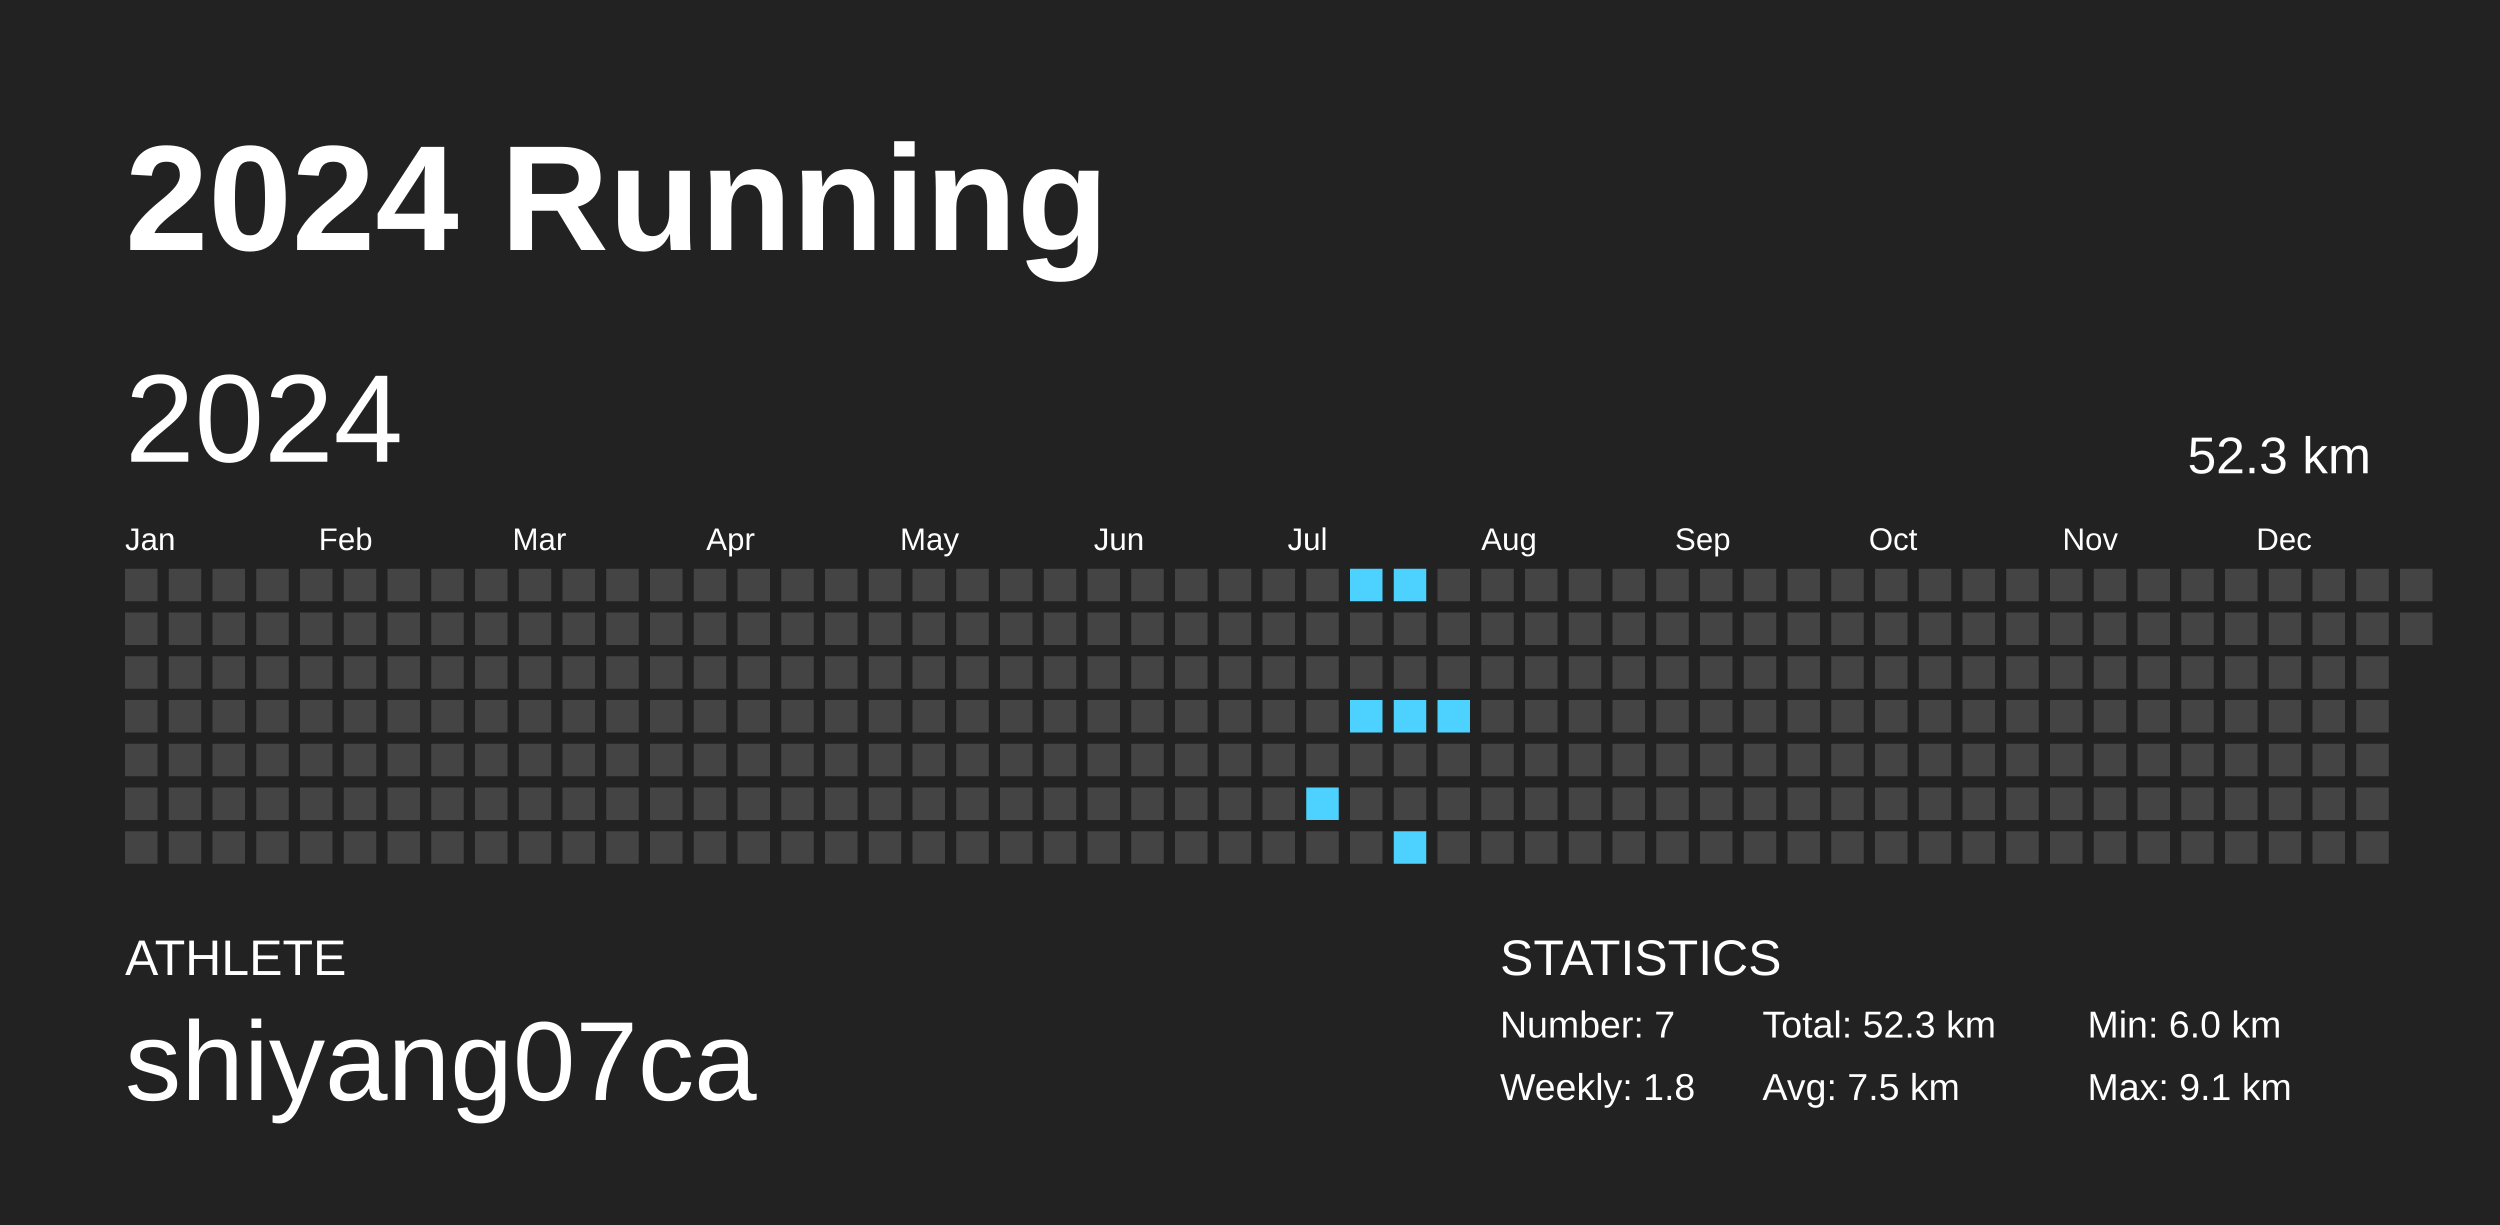
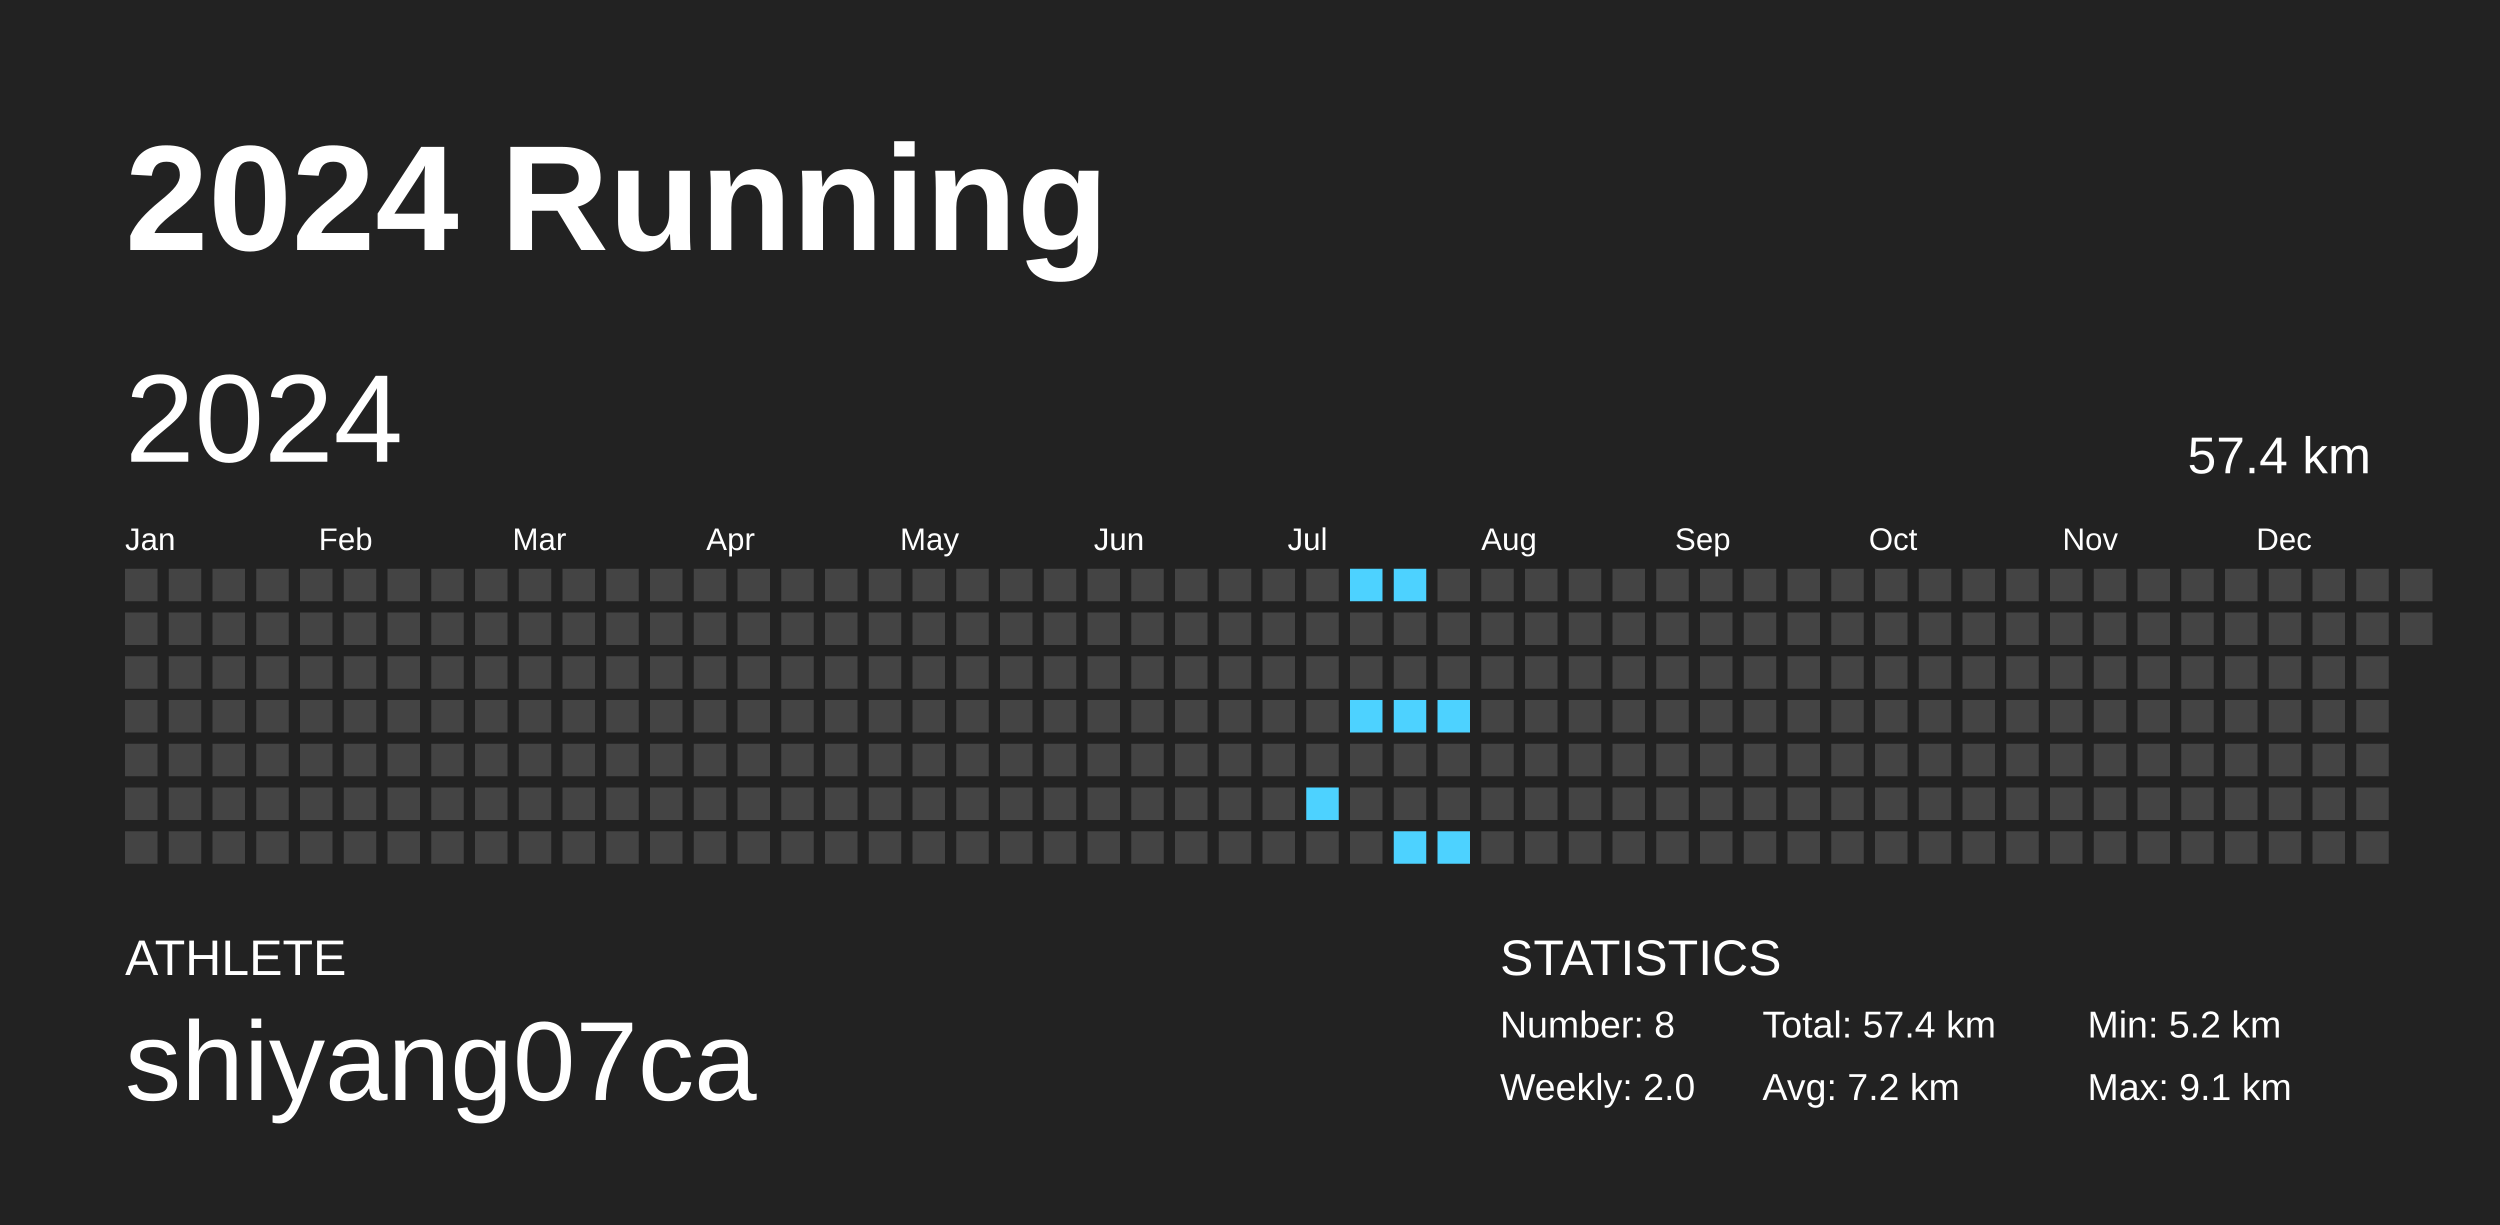
<svg xmlns="http://www.w3.org/2000/svg" baseProfile="full" height="98mm" version="1.1" viewBox="0,0,200,98" width="200mm">
  <defs />
  <rect fill="#222222" height="98" width="200" x="0" y="0" />
  <text fill="#FFFFFF" style="font-size:12px; font-family:Arial; font-weight:bold;" x="10" y="20">2024 Running</text>
  <text fill="#FFFFFF" style="font-size:4px; font-family:Arial" x="10" y="78">ATHLETE</text>
  <text fill="#FFFFFF" style="font-size:9px; font-family:Arial" x="10" y="88">shiyang07ca</text>
  <text fill="#FFFFFF" style="font-size:4px; font-family:Arial" x="120" y="78">STATISTICS</text>
-   <text fill="#FFFFFF" style="font-size:3px; font-family:Arial" x="120" y="83">Number: 7</text>
-   <text fill="#FFFFFF" style="font-size:3px; font-family:Arial" x="120" y="88">Weekly: 1.8</text>
-   <text fill="#FFFFFF" style="font-size:3px; font-family:Arial" x="141" y="83">Total: 52.3 km</text>
-   <text fill="#FFFFFF" style="font-size:3px; font-family:Arial" x="141" y="88">Avg: 7.5 km</text>
-   <text fill="#FFFFFF" style="font-size:3px; font-family:Arial" x="167" y="83">Min: 6.0 km</text>
+   <text fill="#FFFFFF" style="font-size:3px; font-family:Arial" x="120" y="83">Number: 8</text>
+   <text fill="#FFFFFF" style="font-size:3px; font-family:Arial" x="120" y="88">Weekly: 2.0</text>
+   <text fill="#FFFFFF" style="font-size:3px; font-family:Arial" x="141" y="83">Total: 57.4 km</text>
+   <text fill="#FFFFFF" style="font-size:3px; font-family:Arial" x="141" y="88">Avg: 7.2 km</text>
+   <text fill="#FFFFFF" style="font-size:3px; font-family:Arial" x="167" y="83">Min: 5.2 km</text>
  <text fill="#FFFFFF" style="font-size:3px; font-family:Arial" x="167" y="88">Max: 9.1 km</text>
  <text dominant-baseline="hanging" fill="#FFFFFF" style="font-size:10.0px; font-family:Arial;" x="10" y="30">2024</text>
-   <text dominant-baseline="hanging" fill="#FFFFFF" style="font-size:4.125px; font-family:Arial;" x="175" y="35">52.3 km</text>
+   <text dominant-baseline="hanging" fill="#FFFFFF" style="font-size:4.125px; font-family:Arial;" x="175" y="35">57.4 km</text>
  <text fill="#FFFFFF" style="font-size:2.5px; font-family:Arial" x="10.0" y="44">Jan</text>
  <text fill="#FFFFFF" style="font-size:2.5px; font-family:Arial" x="25.5" y="44">Feb</text>
  <text fill="#FFFFFF" style="font-size:2.5px; font-family:Arial" x="41.0" y="44">Mar</text>
  <text fill="#FFFFFF" style="font-size:2.5px; font-family:Arial" x="56.5" y="44">Apr</text>
  <text fill="#FFFFFF" style="font-size:2.5px; font-family:Arial" x="72.0" y="44">May</text>
  <text fill="#FFFFFF" style="font-size:2.5px; font-family:Arial" x="87.5" y="44">Jun</text>
  <text fill="#FFFFFF" style="font-size:2.5px; font-family:Arial" x="103.0" y="44">Jul</text>
  <text fill="#FFFFFF" style="font-size:2.5px; font-family:Arial" x="118.5" y="44">Aug</text>
  <text fill="#FFFFFF" style="font-size:2.5px; font-family:Arial" x="134.0" y="44">Sep</text>
  <text fill="#FFFFFF" style="font-size:2.5px; font-family:Arial" x="149.5" y="44">Oct</text>
  <text fill="#FFFFFF" style="font-size:2.5px; font-family:Arial" x="165.0" y="44">Nov</text>
  <text fill="#FFFFFF" style="font-size:2.5px; font-family:Arial" x="180.5" y="44">Dec</text>
  <rect fill="#444444" height="2.6" width="2.6" x="10.0" y="45.5" />
  <rect fill="#444444" height="2.6" width="2.6" x="10.0" y="49.0" />
  <rect fill="#444444" height="2.6" width="2.6" x="10.0" y="52.5" />
  <rect fill="#444444" height="2.6" width="2.6" x="10.0" y="56.0" />
  <rect fill="#444444" height="2.6" width="2.6" x="10.0" y="59.5" />
  <rect fill="#444444" height="2.6" width="2.6" x="10.0" y="63.0" />
  <rect fill="#444444" height="2.6" width="2.6" x="10.0" y="66.5" />
  <rect fill="#444444" height="2.6" width="2.6" x="13.5" y="45.5" />
  <rect fill="#444444" height="2.6" width="2.6" x="13.5" y="49.0" />
  <rect fill="#444444" height="2.6" width="2.6" x="13.5" y="52.5" />
  <rect fill="#444444" height="2.6" width="2.6" x="13.5" y="56.0" />
  <rect fill="#444444" height="2.6" width="2.6" x="13.5" y="59.5" />
  <rect fill="#444444" height="2.6" width="2.6" x="13.5" y="63.0" />
  <rect fill="#444444" height="2.6" width="2.6" x="13.5" y="66.5" />
  <rect fill="#444444" height="2.6" width="2.6" x="17.0" y="45.5" />
  <rect fill="#444444" height="2.6" width="2.6" x="17.0" y="49.0" />
  <rect fill="#444444" height="2.6" width="2.6" x="17.0" y="52.5" />
  <rect fill="#444444" height="2.6" width="2.6" x="17.0" y="56.0" />
  <rect fill="#444444" height="2.6" width="2.6" x="17.0" y="59.5" />
  <rect fill="#444444" height="2.6" width="2.6" x="17.0" y="63.0" />
  <rect fill="#444444" height="2.6" width="2.6" x="17.0" y="66.5" />
  <rect fill="#444444" height="2.6" width="2.6" x="20.5" y="45.5" />
  <rect fill="#444444" height="2.6" width="2.6" x="20.5" y="49.0" />
  <rect fill="#444444" height="2.6" width="2.6" x="20.5" y="52.5" />
  <rect fill="#444444" height="2.6" width="2.6" x="20.5" y="56.0" />
  <rect fill="#444444" height="2.6" width="2.6" x="20.5" y="59.5" />
  <rect fill="#444444" height="2.6" width="2.6" x="20.5" y="63.0" />
  <rect fill="#444444" height="2.6" width="2.6" x="20.5" y="66.5" />
  <rect fill="#444444" height="2.6" width="2.6" x="24.0" y="45.5" />
  <rect fill="#444444" height="2.6" width="2.6" x="24.0" y="49.0" />
  <rect fill="#444444" height="2.6" width="2.6" x="24.0" y="52.5" />
  <rect fill="#444444" height="2.6" width="2.6" x="24.0" y="56.0" />
  <rect fill="#444444" height="2.6" width="2.6" x="24.0" y="59.5" />
  <rect fill="#444444" height="2.6" width="2.6" x="24.0" y="63.0" />
  <rect fill="#444444" height="2.6" width="2.6" x="24.0" y="66.5" />
  <rect fill="#444444" height="2.6" width="2.6" x="27.5" y="45.5" />
  <rect fill="#444444" height="2.6" width="2.6" x="27.5" y="49.0" />
  <rect fill="#444444" height="2.6" width="2.6" x="27.5" y="52.5" />
  <rect fill="#444444" height="2.6" width="2.6" x="27.5" y="56.0" />
  <rect fill="#444444" height="2.6" width="2.6" x="27.5" y="59.5" />
  <rect fill="#444444" height="2.6" width="2.6" x="27.5" y="63.0" />
  <rect fill="#444444" height="2.6" width="2.6" x="27.5" y="66.5" />
  <rect fill="#444444" height="2.6" width="2.6" x="31.0" y="45.5" />
  <rect fill="#444444" height="2.6" width="2.6" x="31.0" y="49.0" />
  <rect fill="#444444" height="2.6" width="2.6" x="31.0" y="52.5" />
  <rect fill="#444444" height="2.6" width="2.6" x="31.0" y="56.0" />
  <rect fill="#444444" height="2.6" width="2.6" x="31.0" y="59.5" />
  <rect fill="#444444" height="2.6" width="2.6" x="31.0" y="63.0" />
  <rect fill="#444444" height="2.6" width="2.6" x="31.0" y="66.5" />
  <rect fill="#444444" height="2.6" width="2.6" x="34.5" y="45.5" />
  <rect fill="#444444" height="2.6" width="2.6" x="34.5" y="49.0" />
  <rect fill="#444444" height="2.6" width="2.6" x="34.5" y="52.5" />
  <rect fill="#444444" height="2.6" width="2.6" x="34.5" y="56.0" />
  <rect fill="#444444" height="2.6" width="2.6" x="34.5" y="59.5" />
  <rect fill="#444444" height="2.6" width="2.6" x="34.5" y="63.0" />
  <rect fill="#444444" height="2.6" width="2.6" x="34.5" y="66.5" />
  <rect fill="#444444" height="2.6" width="2.6" x="38.0" y="45.5" />
  <rect fill="#444444" height="2.6" width="2.6" x="38.0" y="49.0" />
  <rect fill="#444444" height="2.6" width="2.6" x="38.0" y="52.5" />
  <rect fill="#444444" height="2.6" width="2.6" x="38.0" y="56.0" />
  <rect fill="#444444" height="2.6" width="2.6" x="38.0" y="59.5" />
  <rect fill="#444444" height="2.6" width="2.6" x="38.0" y="63.0" />
  <rect fill="#444444" height="2.6" width="2.6" x="38.0" y="66.5" />
  <rect fill="#444444" height="2.6" width="2.6" x="41.5" y="45.5" />
  <rect fill="#444444" height="2.6" width="2.6" x="41.5" y="49.0" />
  <rect fill="#444444" height="2.6" width="2.6" x="41.5" y="52.5" />
  <rect fill="#444444" height="2.6" width="2.6" x="41.5" y="56.0" />
  <rect fill="#444444" height="2.6" width="2.6" x="41.5" y="59.5" />
  <rect fill="#444444" height="2.6" width="2.6" x="41.5" y="63.0" />
  <rect fill="#444444" height="2.6" width="2.6" x="41.5" y="66.5" />
  <rect fill="#444444" height="2.6" width="2.6" x="45.0" y="45.5" />
  <rect fill="#444444" height="2.6" width="2.6" x="45.0" y="49.0" />
  <rect fill="#444444" height="2.6" width="2.6" x="45.0" y="52.5" />
  <rect fill="#444444" height="2.6" width="2.6" x="45.0" y="56.0" />
  <rect fill="#444444" height="2.6" width="2.6" x="45.0" y="59.5" />
  <rect fill="#444444" height="2.6" width="2.6" x="45.0" y="63.0" />
  <rect fill="#444444" height="2.6" width="2.6" x="45.0" y="66.5" />
  <rect fill="#444444" height="2.6" width="2.6" x="48.5" y="45.5" />
  <rect fill="#444444" height="2.6" width="2.6" x="48.5" y="49.0" />
  <rect fill="#444444" height="2.6" width="2.6" x="48.5" y="52.5" />
  <rect fill="#444444" height="2.6" width="2.6" x="48.5" y="56.0" />
  <rect fill="#444444" height="2.6" width="2.6" x="48.5" y="59.5" />
  <rect fill="#444444" height="2.6" width="2.6" x="48.5" y="63.0" />
  <rect fill="#444444" height="2.6" width="2.6" x="48.5" y="66.5" />
  <rect fill="#444444" height="2.6" width="2.6" x="52.0" y="45.5" />
  <rect fill="#444444" height="2.6" width="2.6" x="52.0" y="49.0" />
  <rect fill="#444444" height="2.6" width="2.6" x="52.0" y="52.5" />
  <rect fill="#444444" height="2.6" width="2.6" x="52.0" y="56.0" />
  <rect fill="#444444" height="2.6" width="2.6" x="52.0" y="59.5" />
  <rect fill="#444444" height="2.6" width="2.6" x="52.0" y="63.0" />
  <rect fill="#444444" height="2.6" width="2.6" x="52.0" y="66.5" />
  <rect fill="#444444" height="2.6" width="2.6" x="55.5" y="45.5" />
  <rect fill="#444444" height="2.6" width="2.6" x="55.5" y="49.0" />
  <rect fill="#444444" height="2.6" width="2.6" x="55.5" y="52.5" />
  <rect fill="#444444" height="2.6" width="2.6" x="55.5" y="56.0" />
  <rect fill="#444444" height="2.6" width="2.6" x="55.5" y="59.5" />
  <rect fill="#444444" height="2.6" width="2.6" x="55.5" y="63.0" />
  <rect fill="#444444" height="2.6" width="2.6" x="55.5" y="66.5" />
  <rect fill="#444444" height="2.6" width="2.6" x="59.0" y="45.5" />
  <rect fill="#444444" height="2.6" width="2.6" x="59.0" y="49.0" />
  <rect fill="#444444" height="2.6" width="2.6" x="59.0" y="52.5" />
  <rect fill="#444444" height="2.6" width="2.6" x="59.0" y="56.0" />
  <rect fill="#444444" height="2.6" width="2.6" x="59.0" y="59.5" />
  <rect fill="#444444" height="2.6" width="2.6" x="59.0" y="63.0" />
  <rect fill="#444444" height="2.6" width="2.6" x="59.0" y="66.5" />
  <rect fill="#444444" height="2.6" width="2.6" x="62.5" y="45.5" />
  <rect fill="#444444" height="2.6" width="2.6" x="62.5" y="49.0" />
  <rect fill="#444444" height="2.6" width="2.6" x="62.5" y="52.5" />
  <rect fill="#444444" height="2.6" width="2.6" x="62.5" y="56.0" />
  <rect fill="#444444" height="2.6" width="2.6" x="62.5" y="59.5" />
  <rect fill="#444444" height="2.6" width="2.6" x="62.5" y="63.0" />
  <rect fill="#444444" height="2.6" width="2.6" x="62.5" y="66.5" />
  <rect fill="#444444" height="2.6" width="2.6" x="66.0" y="45.5" />
  <rect fill="#444444" height="2.6" width="2.6" x="66.0" y="49.0" />
  <rect fill="#444444" height="2.6" width="2.6" x="66.0" y="52.5" />
  <rect fill="#444444" height="2.6" width="2.6" x="66.0" y="56.0" />
  <rect fill="#444444" height="2.6" width="2.6" x="66.0" y="59.5" />
  <rect fill="#444444" height="2.6" width="2.6" x="66.0" y="63.0" />
  <rect fill="#444444" height="2.6" width="2.6" x="66.0" y="66.5" />
  <rect fill="#444444" height="2.6" width="2.6" x="69.5" y="45.5" />
  <rect fill="#444444" height="2.6" width="2.6" x="69.5" y="49.0" />
  <rect fill="#444444" height="2.6" width="2.6" x="69.5" y="52.5" />
  <rect fill="#444444" height="2.6" width="2.6" x="69.5" y="56.0" />
  <rect fill="#444444" height="2.6" width="2.6" x="69.5" y="59.5" />
  <rect fill="#444444" height="2.6" width="2.6" x="69.5" y="63.0" />
  <rect fill="#444444" height="2.6" width="2.6" x="69.5" y="66.5" />
  <rect fill="#444444" height="2.6" width="2.6" x="73.0" y="45.5" />
  <rect fill="#444444" height="2.6" width="2.6" x="73.0" y="49.0" />
  <rect fill="#444444" height="2.6" width="2.6" x="73.0" y="52.5" />
  <rect fill="#444444" height="2.6" width="2.6" x="73.0" y="56.0" />
  <rect fill="#444444" height="2.6" width="2.6" x="73.0" y="59.5" />
  <rect fill="#444444" height="2.6" width="2.6" x="73.0" y="63.0" />
  <rect fill="#444444" height="2.6" width="2.6" x="73.0" y="66.5" />
  <rect fill="#444444" height="2.6" width="2.6" x="76.5" y="45.5" />
  <rect fill="#444444" height="2.6" width="2.6" x="76.5" y="49.0" />
  <rect fill="#444444" height="2.6" width="2.6" x="76.5" y="52.5" />
  <rect fill="#444444" height="2.6" width="2.6" x="76.5" y="56.0" />
  <rect fill="#444444" height="2.6" width="2.6" x="76.5" y="59.5" />
  <rect fill="#444444" height="2.6" width="2.6" x="76.5" y="63.0" />
  <rect fill="#444444" height="2.6" width="2.6" x="76.5" y="66.5" />
  <rect fill="#444444" height="2.6" width="2.6" x="80.0" y="45.5" />
  <rect fill="#444444" height="2.6" width="2.6" x="80.0" y="49.0" />
  <rect fill="#444444" height="2.6" width="2.6" x="80.0" y="52.5" />
  <rect fill="#444444" height="2.6" width="2.6" x="80.0" y="56.0" />
  <rect fill="#444444" height="2.6" width="2.6" x="80.0" y="59.5" />
  <rect fill="#444444" height="2.6" width="2.6" x="80.0" y="63.0" />
  <rect fill="#444444" height="2.6" width="2.6" x="80.0" y="66.5" />
  <rect fill="#444444" height="2.6" width="2.6" x="83.5" y="45.5" />
  <rect fill="#444444" height="2.6" width="2.6" x="83.5" y="49.0" />
  <rect fill="#444444" height="2.6" width="2.6" x="83.5" y="52.5" />
  <rect fill="#444444" height="2.6" width="2.6" x="83.5" y="56.0" />
  <rect fill="#444444" height="2.6" width="2.6" x="83.5" y="59.5" />
  <rect fill="#444444" height="2.6" width="2.6" x="83.5" y="63.0" />
  <rect fill="#444444" height="2.6" width="2.6" x="83.5" y="66.5" />
  <rect fill="#444444" height="2.6" width="2.6" x="87.0" y="45.5" />
  <rect fill="#444444" height="2.6" width="2.6" x="87.0" y="49.0" />
  <rect fill="#444444" height="2.6" width="2.6" x="87.0" y="52.5" />
  <rect fill="#444444" height="2.6" width="2.6" x="87.0" y="56.0" />
  <rect fill="#444444" height="2.6" width="2.6" x="87.0" y="59.5" />
  <rect fill="#444444" height="2.6" width="2.6" x="87.0" y="63.0" />
  <rect fill="#444444" height="2.6" width="2.6" x="87.0" y="66.5" />
  <rect fill="#444444" height="2.6" width="2.6" x="90.5" y="45.5" />
  <rect fill="#444444" height="2.6" width="2.6" x="90.5" y="49.0" />
  <rect fill="#444444" height="2.6" width="2.6" x="90.5" y="52.5" />
  <rect fill="#444444" height="2.6" width="2.6" x="90.5" y="56.0" />
  <rect fill="#444444" height="2.6" width="2.6" x="90.5" y="59.5" />
  <rect fill="#444444" height="2.6" width="2.6" x="90.5" y="63.0" />
  <rect fill="#444444" height="2.6" width="2.6" x="90.5" y="66.5" />
  <rect fill="#444444" height="2.6" width="2.6" x="94.0" y="45.5" />
  <rect fill="#444444" height="2.6" width="2.6" x="94.0" y="49.0" />
  <rect fill="#444444" height="2.6" width="2.6" x="94.0" y="52.5" />
  <rect fill="#444444" height="2.6" width="2.6" x="94.0" y="56.0" />
  <rect fill="#444444" height="2.6" width="2.6" x="94.0" y="59.5" />
  <rect fill="#444444" height="2.6" width="2.6" x="94.0" y="63.0" />
  <rect fill="#444444" height="2.6" width="2.6" x="94.0" y="66.5" />
  <rect fill="#444444" height="2.6" width="2.6" x="97.5" y="45.5" />
  <rect fill="#444444" height="2.6" width="2.6" x="97.5" y="49.0" />
  <rect fill="#444444" height="2.6" width="2.6" x="97.5" y="52.5" />
  <rect fill="#444444" height="2.6" width="2.6" x="97.5" y="56.0" />
  <rect fill="#444444" height="2.6" width="2.6" x="97.5" y="59.5" />
  <rect fill="#444444" height="2.6" width="2.6" x="97.5" y="63.0" />
  <rect fill="#444444" height="2.6" width="2.6" x="97.5" y="66.5" />
  <rect fill="#444444" height="2.6" width="2.6" x="101.0" y="45.5" />
  <rect fill="#444444" height="2.6" width="2.6" x="101.0" y="49.0" />
  <rect fill="#444444" height="2.6" width="2.6" x="101.0" y="52.5" />
  <rect fill="#444444" height="2.6" width="2.6" x="101.0" y="56.0" />
  <rect fill="#444444" height="2.6" width="2.6" x="101.0" y="59.5" />
  <rect fill="#444444" height="2.6" width="2.6" x="101.0" y="63.0" />
  <rect fill="#444444" height="2.6" width="2.6" x="101.0" y="66.5" />
  <rect fill="#444444" height="2.6" width="2.6" x="104.5" y="45.5" />
  <rect fill="#444444" height="2.6" width="2.6" x="104.5" y="49.0" />
  <rect fill="#444444" height="2.6" width="2.6" x="104.5" y="52.5" />
  <rect fill="#444444" height="2.6" width="2.6" x="104.5" y="56.0" />
  <rect fill="#444444" height="2.6" width="2.6" x="104.5" y="59.5" />
  <rect fill="#4dd2ff" height="2.6" width="2.6" x="104.5" y="63.0" />
  <rect fill="#444444" height="2.6" width="2.6" x="104.5" y="66.5" />
  <rect fill="#4dd2ff" height="2.6" width="2.6" x="108.0" y="45.5" />
  <rect fill="#444444" height="2.6" width="2.6" x="108.0" y="49.0" />
  <rect fill="#444444" height="2.6" width="2.6" x="108.0" y="52.5" />
  <rect fill="#4dd2ff" height="2.6" width="2.6" x="108.0" y="56.0" />
  <rect fill="#444444" height="2.6" width="2.6" x="108.0" y="59.5" />
  <rect fill="#444444" height="2.6" width="2.6" x="108.0" y="63.0" />
  <rect fill="#444444" height="2.6" width="2.6" x="108.0" y="66.5" />
  <rect fill="#4dd2ff" height="2.6" width="2.6" x="111.5" y="45.5" />
  <rect fill="#444444" height="2.6" width="2.6" x="111.5" y="49.0" />
  <rect fill="#444444" height="2.6" width="2.6" x="111.5" y="52.5" />
  <rect fill="#4dd2ff" height="2.6" width="2.6" x="111.5" y="56.0" />
  <rect fill="#444444" height="2.6" width="2.6" x="111.5" y="59.5" />
  <rect fill="#444444" height="2.6" width="2.6" x="111.5" y="63.0" />
  <rect fill="#4dd2ff" height="2.6" width="2.6" x="111.5" y="66.5" />
  <rect fill="#444444" height="2.6" width="2.6" x="115.0" y="45.5" />
  <rect fill="#444444" height="2.6" width="2.6" x="115.0" y="49.0" />
  <rect fill="#444444" height="2.6" width="2.6" x="115.0" y="52.5" />
  <rect fill="#4dd2ff" height="2.6" width="2.6" x="115.0" y="56.0" />
  <rect fill="#444444" height="2.6" width="2.6" x="115.0" y="59.5" />
  <rect fill="#444444" height="2.6" width="2.6" x="115.0" y="63.0" />
-   <rect fill="#444444" height="2.6" width="2.6" x="115.0" y="66.5" />
+   <rect fill="#4dd2ff" height="2.6" width="2.6" x="115.0" y="66.5" />
  <rect fill="#444444" height="2.6" width="2.6" x="118.5" y="45.5" />
  <rect fill="#444444" height="2.6" width="2.6" x="118.5" y="49.0" />
  <rect fill="#444444" height="2.6" width="2.6" x="118.5" y="52.5" />
  <rect fill="#444444" height="2.6" width="2.6" x="118.5" y="56.0" />
  <rect fill="#444444" height="2.6" width="2.6" x="118.5" y="59.5" />
  <rect fill="#444444" height="2.6" width="2.6" x="118.5" y="63.0" />
  <rect fill="#444444" height="2.6" width="2.6" x="118.5" y="66.5" />
  <rect fill="#444444" height="2.6" width="2.6" x="122.0" y="45.5" />
  <rect fill="#444444" height="2.6" width="2.6" x="122.0" y="49.0" />
  <rect fill="#444444" height="2.6" width="2.6" x="122.0" y="52.5" />
  <rect fill="#444444" height="2.6" width="2.6" x="122.0" y="56.0" />
  <rect fill="#444444" height="2.6" width="2.6" x="122.0" y="59.5" />
  <rect fill="#444444" height="2.6" width="2.6" x="122.0" y="63.0" />
  <rect fill="#444444" height="2.6" width="2.6" x="122.0" y="66.5" />
  <rect fill="#444444" height="2.6" width="2.6" x="125.5" y="45.5" />
  <rect fill="#444444" height="2.6" width="2.6" x="125.5" y="49.0" />
  <rect fill="#444444" height="2.6" width="2.6" x="125.5" y="52.5" />
  <rect fill="#444444" height="2.6" width="2.6" x="125.5" y="56.0" />
  <rect fill="#444444" height="2.6" width="2.6" x="125.5" y="59.5" />
  <rect fill="#444444" height="2.6" width="2.6" x="125.5" y="63.0" />
  <rect fill="#444444" height="2.6" width="2.6" x="125.5" y="66.5" />
  <rect fill="#444444" height="2.6" width="2.6" x="129.0" y="45.5" />
  <rect fill="#444444" height="2.6" width="2.6" x="129.0" y="49.0" />
  <rect fill="#444444" height="2.6" width="2.6" x="129.0" y="52.5" />
  <rect fill="#444444" height="2.6" width="2.6" x="129.0" y="56.0" />
  <rect fill="#444444" height="2.6" width="2.6" x="129.0" y="59.5" />
  <rect fill="#444444" height="2.6" width="2.6" x="129.0" y="63.0" />
  <rect fill="#444444" height="2.6" width="2.6" x="129.0" y="66.5" />
  <rect fill="#444444" height="2.6" width="2.6" x="132.5" y="45.5" />
  <rect fill="#444444" height="2.6" width="2.6" x="132.5" y="49.0" />
  <rect fill="#444444" height="2.6" width="2.6" x="132.5" y="52.5" />
  <rect fill="#444444" height="2.6" width="2.6" x="132.5" y="56.0" />
  <rect fill="#444444" height="2.6" width="2.6" x="132.5" y="59.5" />
  <rect fill="#444444" height="2.6" width="2.6" x="132.5" y="63.0" />
  <rect fill="#444444" height="2.6" width="2.6" x="132.5" y="66.5" />
  <rect fill="#444444" height="2.6" width="2.6" x="136.0" y="45.5" />
  <rect fill="#444444" height="2.6" width="2.6" x="136.0" y="49.0" />
  <rect fill="#444444" height="2.6" width="2.6" x="136.0" y="52.5" />
  <rect fill="#444444" height="2.6" width="2.6" x="136.0" y="56.0" />
  <rect fill="#444444" height="2.6" width="2.6" x="136.0" y="59.5" />
  <rect fill="#444444" height="2.6" width="2.6" x="136.0" y="63.0" />
  <rect fill="#444444" height="2.6" width="2.6" x="136.0" y="66.5" />
  <rect fill="#444444" height="2.6" width="2.6" x="139.5" y="45.5" />
  <rect fill="#444444" height="2.6" width="2.6" x="139.5" y="49.0" />
  <rect fill="#444444" height="2.6" width="2.6" x="139.5" y="52.5" />
  <rect fill="#444444" height="2.6" width="2.6" x="139.5" y="56.0" />
  <rect fill="#444444" height="2.6" width="2.6" x="139.5" y="59.5" />
  <rect fill="#444444" height="2.6" width="2.6" x="139.5" y="63.0" />
  <rect fill="#444444" height="2.6" width="2.6" x="139.5" y="66.5" />
  <rect fill="#444444" height="2.6" width="2.6" x="143.0" y="45.5" />
  <rect fill="#444444" height="2.6" width="2.6" x="143.0" y="49.0" />
  <rect fill="#444444" height="2.6" width="2.6" x="143.0" y="52.5" />
  <rect fill="#444444" height="2.6" width="2.6" x="143.0" y="56.0" />
  <rect fill="#444444" height="2.6" width="2.6" x="143.0" y="59.5" />
  <rect fill="#444444" height="2.6" width="2.6" x="143.0" y="63.0" />
  <rect fill="#444444" height="2.6" width="2.6" x="143.0" y="66.5" />
  <rect fill="#444444" height="2.6" width="2.6" x="146.5" y="45.5" />
  <rect fill="#444444" height="2.6" width="2.6" x="146.5" y="49.0" />
  <rect fill="#444444" height="2.6" width="2.6" x="146.5" y="52.5" />
  <rect fill="#444444" height="2.6" width="2.6" x="146.5" y="56.0" />
  <rect fill="#444444" height="2.6" width="2.6" x="146.5" y="59.5" />
  <rect fill="#444444" height="2.6" width="2.6" x="146.5" y="63.0" />
  <rect fill="#444444" height="2.6" width="2.6" x="146.5" y="66.5" />
  <rect fill="#444444" height="2.6" width="2.6" x="150.0" y="45.5" />
  <rect fill="#444444" height="2.6" width="2.6" x="150.0" y="49.0" />
  <rect fill="#444444" height="2.6" width="2.6" x="150.0" y="52.5" />
  <rect fill="#444444" height="2.6" width="2.6" x="150.0" y="56.0" />
  <rect fill="#444444" height="2.6" width="2.6" x="150.0" y="59.5" />
  <rect fill="#444444" height="2.6" width="2.6" x="150.0" y="63.0" />
  <rect fill="#444444" height="2.6" width="2.6" x="150.0" y="66.5" />
  <rect fill="#444444" height="2.6" width="2.6" x="153.5" y="45.5" />
  <rect fill="#444444" height="2.6" width="2.6" x="153.5" y="49.0" />
  <rect fill="#444444" height="2.6" width="2.6" x="153.5" y="52.5" />
  <rect fill="#444444" height="2.6" width="2.6" x="153.5" y="56.0" />
  <rect fill="#444444" height="2.6" width="2.6" x="153.5" y="59.5" />
  <rect fill="#444444" height="2.6" width="2.6" x="153.5" y="63.0" />
  <rect fill="#444444" height="2.6" width="2.6" x="153.5" y="66.5" />
  <rect fill="#444444" height="2.6" width="2.6" x="157.0" y="45.5" />
  <rect fill="#444444" height="2.6" width="2.6" x="157.0" y="49.0" />
  <rect fill="#444444" height="2.6" width="2.6" x="157.0" y="52.5" />
  <rect fill="#444444" height="2.6" width="2.6" x="157.0" y="56.0" />
  <rect fill="#444444" height="2.6" width="2.6" x="157.0" y="59.5" />
  <rect fill="#444444" height="2.6" width="2.6" x="157.0" y="63.0" />
  <rect fill="#444444" height="2.6" width="2.6" x="157.0" y="66.5" />
  <rect fill="#444444" height="2.6" width="2.6" x="160.5" y="45.5" />
  <rect fill="#444444" height="2.6" width="2.6" x="160.5" y="49.0" />
  <rect fill="#444444" height="2.6" width="2.6" x="160.5" y="52.5" />
  <rect fill="#444444" height="2.6" width="2.6" x="160.5" y="56.0" />
  <rect fill="#444444" height="2.6" width="2.6" x="160.5" y="59.5" />
  <rect fill="#444444" height="2.6" width="2.6" x="160.5" y="63.0" />
  <rect fill="#444444" height="2.6" width="2.6" x="160.5" y="66.5" />
  <rect fill="#444444" height="2.6" width="2.6" x="164.0" y="45.5" />
  <rect fill="#444444" height="2.6" width="2.6" x="164.0" y="49.0" />
  <rect fill="#444444" height="2.6" width="2.6" x="164.0" y="52.5" />
  <rect fill="#444444" height="2.6" width="2.6" x="164.0" y="56.0" />
  <rect fill="#444444" height="2.6" width="2.6" x="164.0" y="59.5" />
  <rect fill="#444444" height="2.6" width="2.6" x="164.0" y="63.0" />
  <rect fill="#444444" height="2.6" width="2.6" x="164.0" y="66.5" />
  <rect fill="#444444" height="2.6" width="2.6" x="167.5" y="45.5" />
  <rect fill="#444444" height="2.6" width="2.6" x="167.5" y="49.0" />
  <rect fill="#444444" height="2.6" width="2.6" x="167.5" y="52.5" />
  <rect fill="#444444" height="2.6" width="2.6" x="167.5" y="56.0" />
  <rect fill="#444444" height="2.6" width="2.6" x="167.5" y="59.5" />
  <rect fill="#444444" height="2.6" width="2.6" x="167.5" y="63.0" />
  <rect fill="#444444" height="2.6" width="2.6" x="167.5" y="66.5" />
  <rect fill="#444444" height="2.6" width="2.6" x="171.0" y="45.5" />
  <rect fill="#444444" height="2.6" width="2.6" x="171.0" y="49.0" />
  <rect fill="#444444" height="2.6" width="2.6" x="171.0" y="52.5" />
  <rect fill="#444444" height="2.6" width="2.6" x="171.0" y="56.0" />
  <rect fill="#444444" height="2.6" width="2.6" x="171.0" y="59.5" />
  <rect fill="#444444" height="2.6" width="2.6" x="171.0" y="63.0" />
  <rect fill="#444444" height="2.6" width="2.6" x="171.0" y="66.5" />
  <rect fill="#444444" height="2.6" width="2.6" x="174.5" y="45.5" />
  <rect fill="#444444" height="2.6" width="2.6" x="174.5" y="49.0" />
  <rect fill="#444444" height="2.6" width="2.6" x="174.5" y="52.5" />
  <rect fill="#444444" height="2.6" width="2.6" x="174.5" y="56.0" />
  <rect fill="#444444" height="2.6" width="2.6" x="174.5" y="59.5" />
  <rect fill="#444444" height="2.6" width="2.6" x="174.5" y="63.0" />
  <rect fill="#444444" height="2.6" width="2.6" x="174.5" y="66.5" />
  <rect fill="#444444" height="2.6" width="2.6" x="178.0" y="45.5" />
  <rect fill="#444444" height="2.6" width="2.6" x="178.0" y="49.0" />
  <rect fill="#444444" height="2.6" width="2.6" x="178.0" y="52.5" />
  <rect fill="#444444" height="2.6" width="2.6" x="178.0" y="56.0" />
  <rect fill="#444444" height="2.6" width="2.6" x="178.0" y="59.5" />
  <rect fill="#444444" height="2.6" width="2.6" x="178.0" y="63.0" />
  <rect fill="#444444" height="2.6" width="2.6" x="178.0" y="66.5" />
  <rect fill="#444444" height="2.6" width="2.6" x="181.5" y="45.5" />
  <rect fill="#444444" height="2.6" width="2.6" x="181.5" y="49.0" />
  <rect fill="#444444" height="2.6" width="2.6" x="181.5" y="52.5" />
  <rect fill="#444444" height="2.6" width="2.6" x="181.5" y="56.0" />
  <rect fill="#444444" height="2.6" width="2.6" x="181.5" y="59.5" />
  <rect fill="#444444" height="2.6" width="2.6" x="181.5" y="63.0" />
  <rect fill="#444444" height="2.6" width="2.6" x="181.5" y="66.5" />
  <rect fill="#444444" height="2.6" width="2.6" x="185.0" y="45.5" />
  <rect fill="#444444" height="2.6" width="2.6" x="185.0" y="49.0" />
  <rect fill="#444444" height="2.6" width="2.6" x="185.0" y="52.5" />
  <rect fill="#444444" height="2.6" width="2.6" x="185.0" y="56.0" />
  <rect fill="#444444" height="2.6" width="2.6" x="185.0" y="59.5" />
  <rect fill="#444444" height="2.6" width="2.6" x="185.0" y="63.0" />
  <rect fill="#444444" height="2.6" width="2.6" x="185.0" y="66.5" />
  <rect fill="#444444" height="2.6" width="2.6" x="188.5" y="45.5" />
  <rect fill="#444444" height="2.6" width="2.6" x="188.5" y="49.0" />
  <rect fill="#444444" height="2.6" width="2.6" x="188.5" y="52.5" />
  <rect fill="#444444" height="2.6" width="2.6" x="188.5" y="56.0" />
  <rect fill="#444444" height="2.6" width="2.6" x="188.5" y="59.5" />
  <rect fill="#444444" height="2.6" width="2.6" x="188.5" y="63.0" />
  <rect fill="#444444" height="2.6" width="2.6" x="188.5" y="66.5" />
  <rect fill="#444444" height="2.6" width="2.6" x="192.0" y="45.5" />
  <rect fill="#444444" height="2.6" width="2.6" x="192.0" y="49.0" />
</svg>
